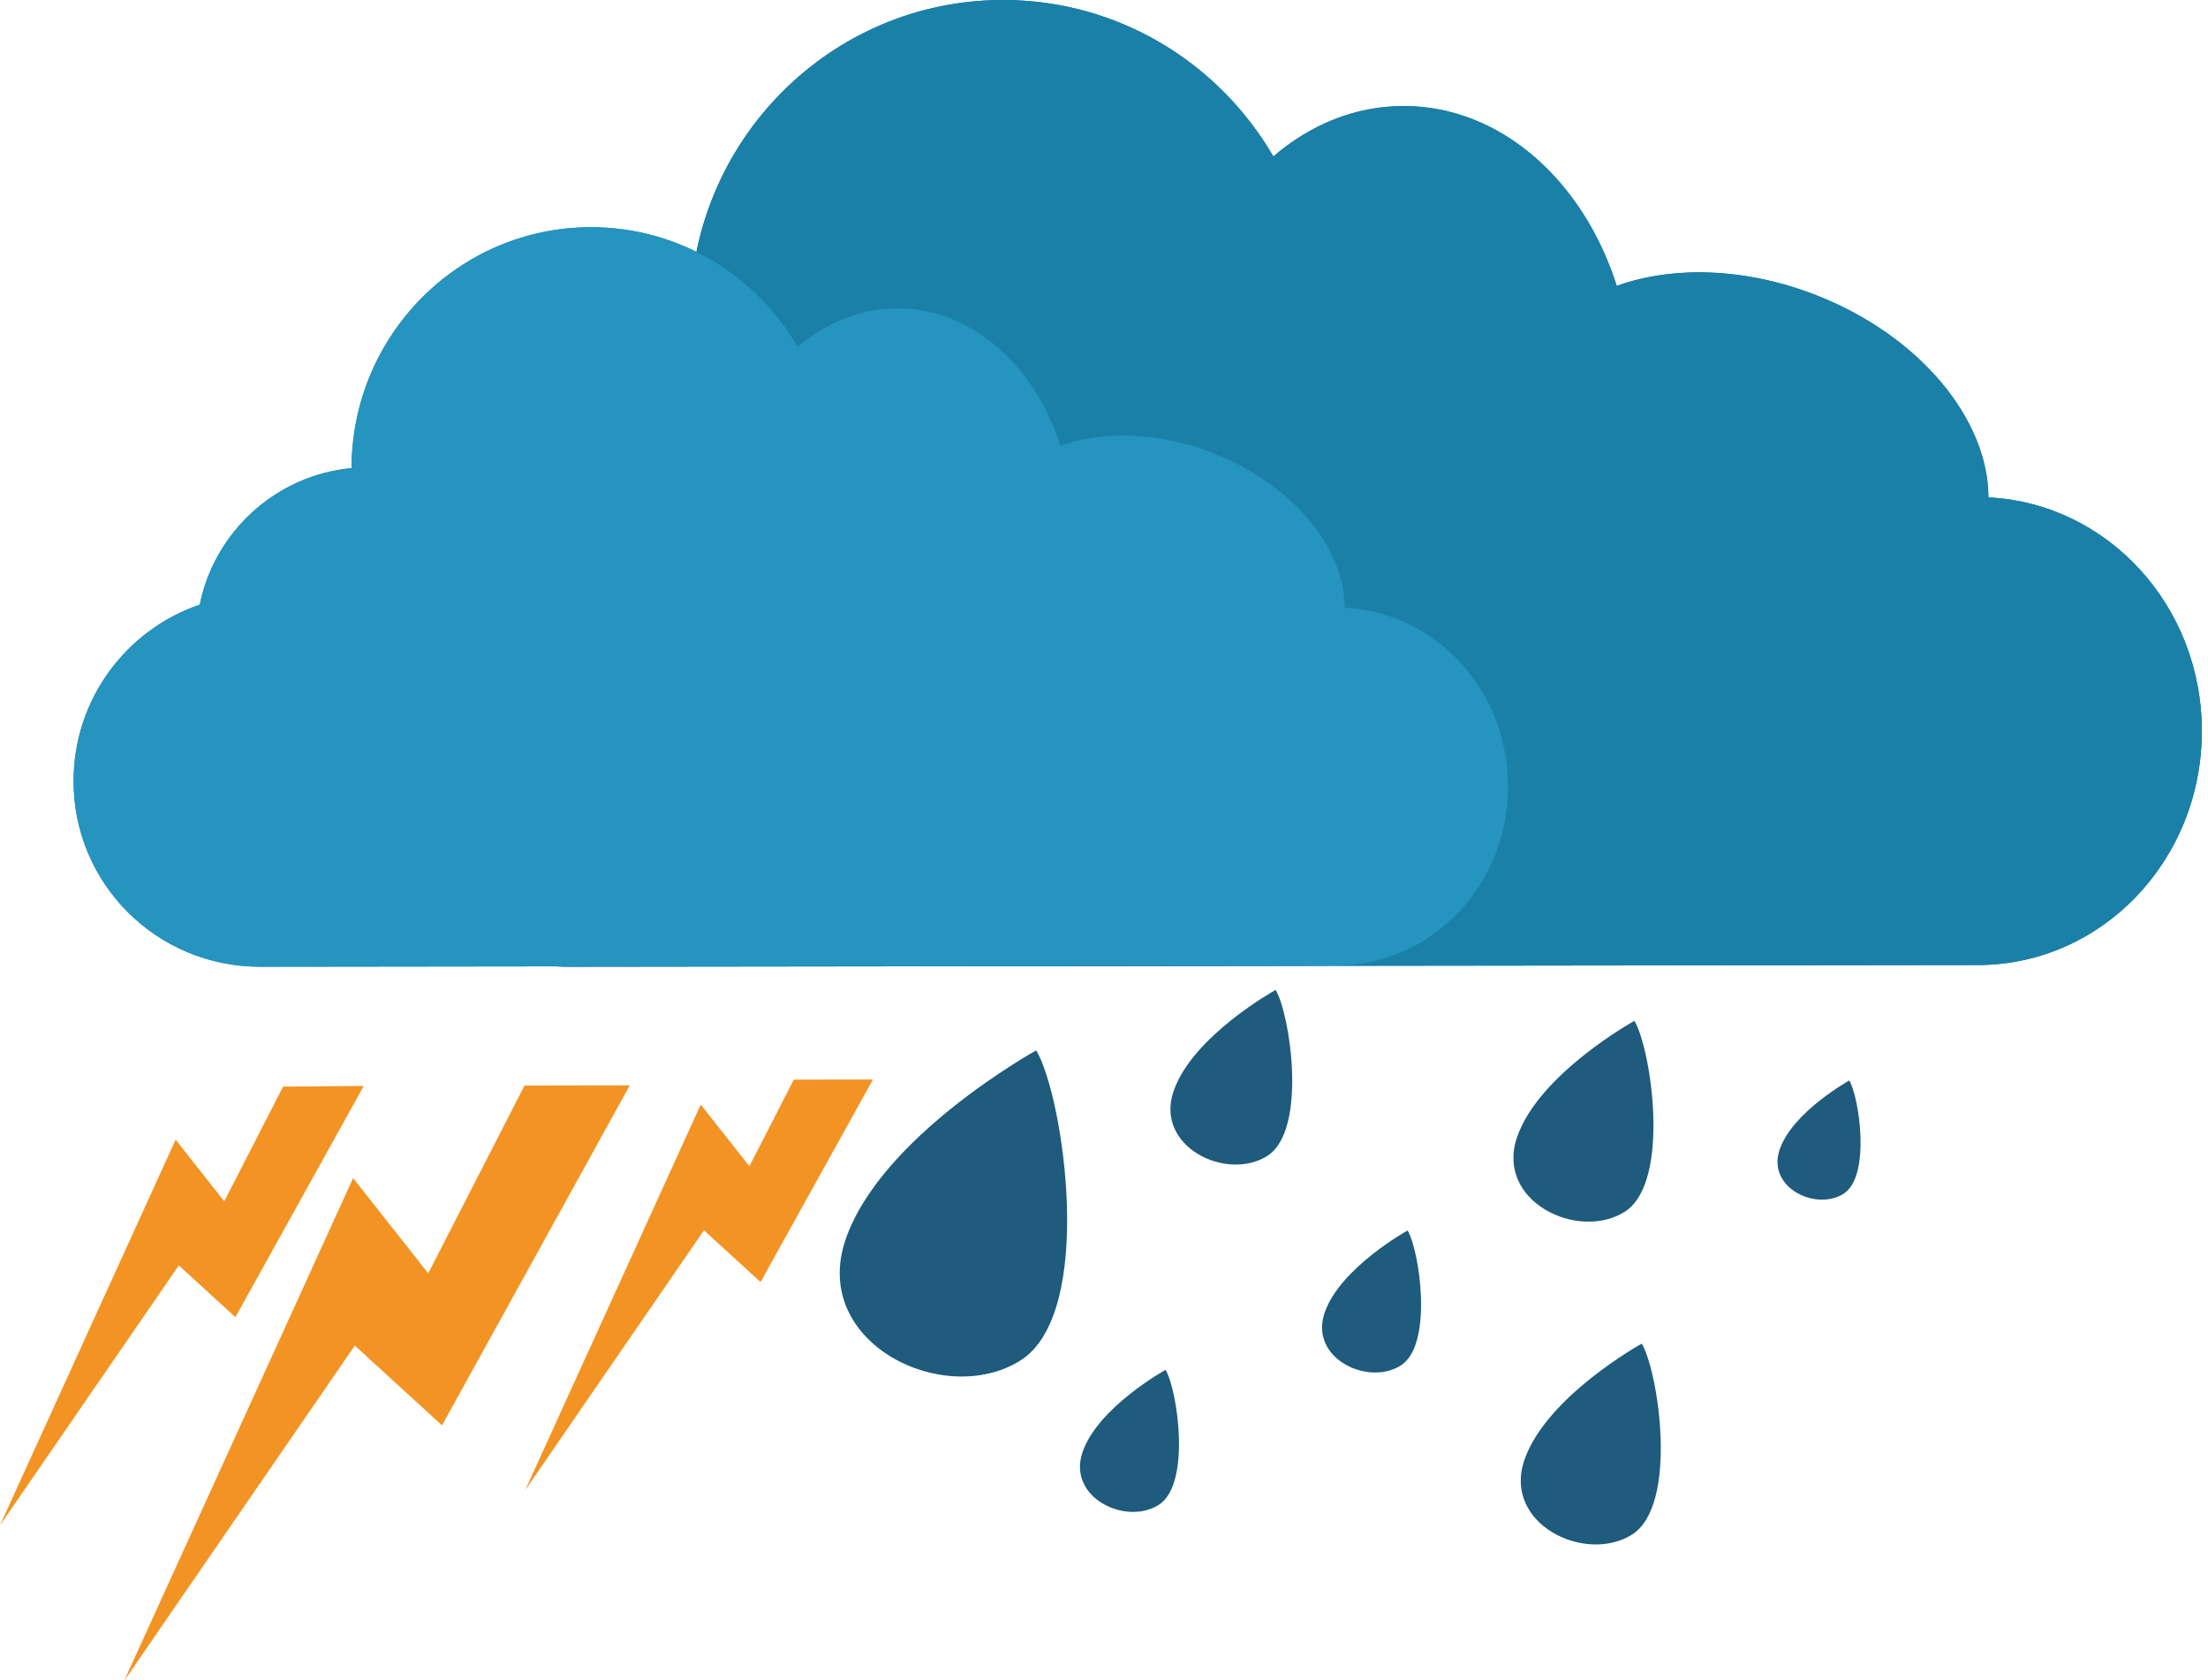
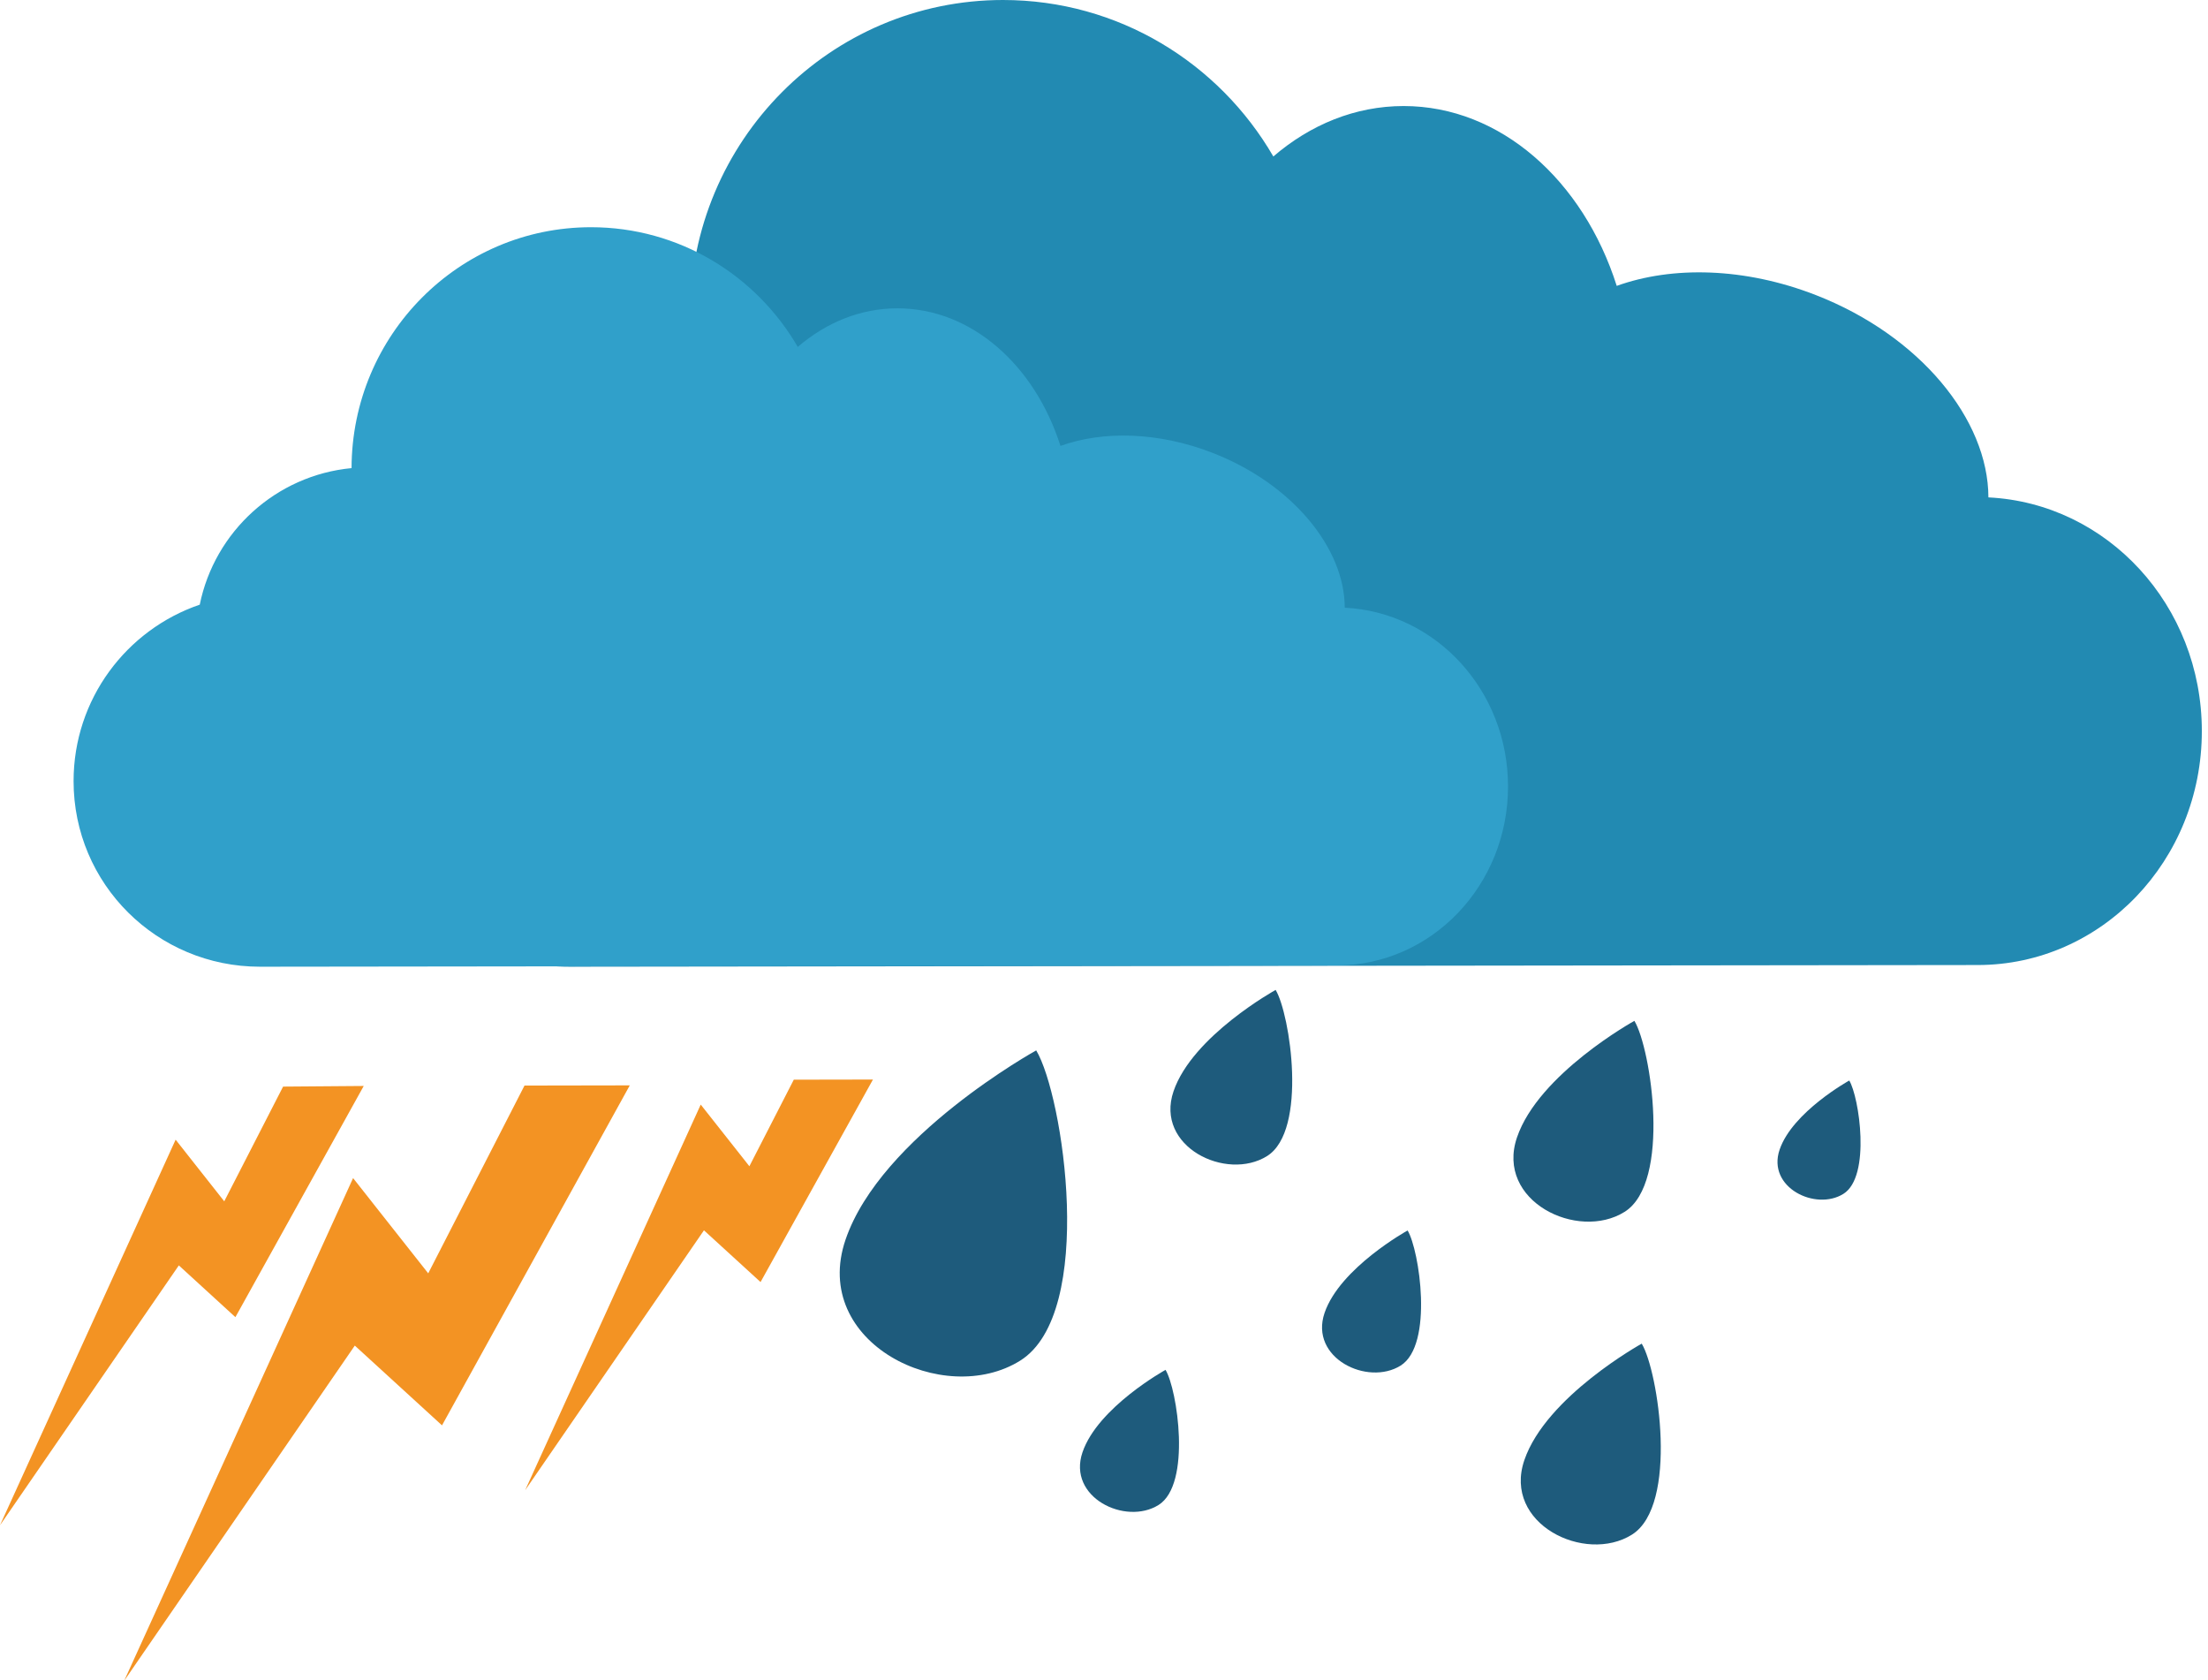
<svg xmlns="http://www.w3.org/2000/svg" width="301px" height="229px" viewBox="0 0 301 229" version="1.1">
  <defs />
  <g id="Page-1" stroke="none" stroke-width="1" fill="none" fill-rule="evenodd">
-     <g id="Clima" transform="translate(-911, -4189)">
-       <g id="consecuencias" transform="translate(219, 3200)">
-         <g id="tormentas" transform="translate(2, 988)">
-           <g id="Page-1" transform="translate(690, 0)">
-             <polygon id="Fill-1" fill="#F39323" points="71.502 148.973 58.376 174.569 48.133 161.586 16.925 230.112 48.368 184.418 60.256 195.291 85.853 148.948" />
-             <polygon id="Fill-2" fill="#F39323" points="38.592 149.115 30.57 164.752 23.942 156.349 0 208.908 24.379 173.487 32.09 180.542 49.585 149.029" />
-             <polygon id="Fill-3" fill="#F39323" points="108.213 148.171 102.158 159.971 95.525 151.567 71.592 204.129 95.965 168.705 103.68 175.758 119.004 148.152" />
-             <g id="Group-26" transform="translate(10, 0.112)">
-               <path d="M261.064,68.688 C261.046,58.066 251.734,46.644 237.549,41.113 C227.857,37.334 217.981,37.124 210.397,39.857 C205.843,25.503 194.554,15.342 181.349,15.342 C174.747,15.342 168.626,17.884 163.585,22.217 C156.181,9.458 142.451,0.888 126.735,0.888 C103.206,0.888 84.125,20.097 84.067,43.814 C70.591,45.097 59.662,55.115 57.014,68.145 C43.935,72.608 34.529,85 34.529,99.59 C34.529,117.935 49.401,132.661 67.747,132.661 C69.384,132.661 258.715,132.431 259.602,132.431 C276.478,132.431 290.159,118.194 290.159,100.542 C290.159,83.401 277.261,69.486 261.064,68.688" id="Fill-4" fill="#0465A8" />
-               <path d="M261.064,68.688 C261.046,58.066 251.734,46.644 237.549,41.113 C227.857,37.334 217.981,37.124 210.397,39.857 C205.843,25.503 194.554,15.342 181.349,15.342 C174.747,15.342 168.626,17.884 163.585,22.217 C156.181,9.458 142.451,0.888 126.735,0.888 C103.206,0.888 84.125,20.097 84.067,43.814 C70.591,45.097 59.662,55.115 57.014,68.145 C43.935,72.608 34.529,85 34.529,99.589 C34.529,117.935 49.401,132.661 67.747,132.661 C69.384,132.661 258.715,132.431 259.602,132.431 C276.478,132.431 290.159,118.194 290.159,100.541 C290.159,83.401 277.261,69.486 261.064,68.688" id="Fill-6" fill="#1B80A7" />
-               <path d="M173.321,83.724 C173.307,75.599 166.184,66.861 155.333,62.63 C147.919,59.74 140.364,59.579 134.563,61.67 C131.079,50.689 122.443,42.916 112.342,42.916 C107.292,42.916 102.61,44.861 98.754,48.176 C93.089,38.416 82.587,31.86 70.565,31.86 C52.566,31.86 37.969,46.554 37.925,64.697 C27.616,65.678 19.257,73.341 17.231,83.309 C7.226,86.723 0.031,96.202 0.031,107.363 C0.031,121.396 11.408,132.661 25.441,132.661 C26.693,132.661 171.525,132.485 172.202,132.485 C185.112,132.485 195.578,121.594 195.578,108.091 C195.578,94.979 185.712,84.335 173.321,83.724" id="Fill-8" fill="#177ABF" />
-               <path d="M173.321,83.724 C173.307,75.599 166.184,66.861 155.333,62.63 C147.919,59.74 140.364,59.579 134.563,61.67 C131.079,50.689 122.443,42.916 112.342,42.916 C107.292,42.916 102.61,44.861 98.754,48.176 C93.089,38.416 82.587,31.86 70.565,31.86 C52.566,31.86 37.969,46.554 37.925,64.697 C27.616,65.678 19.257,73.341 17.231,83.309 C7.226,86.723 0.031,96.202 0.031,107.362 C0.031,121.396 11.408,132.661 25.441,132.661 C26.693,132.661 171.525,132.485 172.202,132.485 C185.112,132.485 195.578,121.594 195.578,108.09 C195.578,94.979 185.712,84.335 173.321,83.724" id="Fill-10" fill="#2594BE" />
-               <path d="M131.258,144.068 C131.258,144.068 110.068,155.762 105.264,169.871 C100.457,183.979 118.705,192.85 129.082,186.352 C139.457,179.854 134.934,150.157 131.258,144.068" id="Fill-12" fill="#1E5B7C" />
-               <path d="M148.889,187.614 C148.889,187.614 139.66,192.707 137.567,198.852 C135.475,204.996 143.422,208.86 147.94,206.03 C152.459,203.2 150.491,190.266 148.889,187.614" id="Fill-14" fill="#1E5B7C" />
-               <path d="M181.889,168.614 C181.889,168.614 172.66,173.707 170.567,179.852 C168.475,185.996 176.422,189.86 180.94,187.03 C185.459,184.2 183.491,171.266 181.889,168.614" id="Fill-16" fill="#1E5B7C" />
-               <path d="M242.096,148.175 C242.096,148.175 234.356,152.447 232.6,157.6 C230.846,162.754 237.51,165.995 241.301,163.621 C245.092,161.247 243.44,150.399 242.096,148.175" id="Fill-18" fill="#1E5B7C" />
-               <path d="M213.805,184.04 C213.805,184.04 200.758,191.242 197.799,199.929 C194.84,208.617 206.076,214.08 212.465,210.078 C218.856,206.077 216.071,187.79 213.805,184.04" id="Fill-20" fill="#1E5B7C" />
-               <path d="M212.805,140.04 C212.805,140.04 199.758,147.242 196.799,155.929 C193.84,164.617 205.076,170.08 211.465,166.078 C217.856,162.077 215.071,143.79 212.805,140.04" id="Fill-22" fill="#1E5B7C" />
-               <path d="M163.898,135.824 C163.898,135.824 152.552,142.087 149.978,149.641 C147.406,157.197 157.177,161.949 162.734,158.468 C168.291,154.988 165.869,139.085 163.898,135.824" id="Fill-24" fill="#1E5B7C" />
-             </g>
-           </g>
-         </g>
+     <g id="storm" fill-rule="nonzero">
+       <polygon id="Fill-1" fill="#F39323" points="71.502 147.973 58.376 173.569 48.133 160.586 16.925 229.112 48.368 183.418 60.256 194.291 85.853 147.948" />
+       <polygon id="Fill-2" fill="#F39323" points="38.592 148.115 30.57 163.752 23.942 155.349 0 207.908 24.379 172.487 32.09 179.542 49.585 148.029" />
+       <polygon id="Fill-3" fill="#F39323" points="108.213 147.171 102.158 158.971 95.525 150.567 71.592 203.129 95.965 167.705 103.68 174.758 119.004 147.152" />
+       <g id="clouds" transform="translate(10, 0)">
+         <path d="M261.064,67.8 C261.046,57.178 251.734,45.756 237.549,40.225 C227.857,36.446 217.981,36.236 210.397,38.969 C205.843,24.615 194.554,14.454 181.349,14.454 C174.747,14.454 168.626,16.996 163.585,21.329 C156.181,8.57 142.451,0 126.735,0 C103.206,0 84.125,19.209 84.067,42.926 C70.591,44.209 59.662,54.227 57.014,67.257 C43.935,71.72 34.529,84.112 34.529,98.701 C34.529,117.047 49.401,131.773 67.747,131.773 C69.384,131.773 258.715,131.543 259.602,131.543 C276.478,131.543 290.159,117.306 290.159,99.653 C290.159,82.513 277.261,68.598 261.064,67.8" id="cloud-back" fill="#228AB2" />
+         <path d="M173.321,82.836 C173.307,74.711 166.184,65.973 155.333,61.742 C147.919,58.852 140.364,58.691 134.563,60.782 C131.079,49.801 122.443,42.028 112.342,42.028 C107.292,42.028 102.61,43.973 98.754,47.288 C93.089,37.528 82.587,30.972 70.565,30.972 C52.566,30.972 37.969,45.666 37.925,63.809 C27.616,64.79 19.257,72.453 17.231,82.421 C7.226,85.835 0.031,95.314 0.031,106.474 C0.031,120.508 11.408,131.773 25.441,131.773 C26.693,131.773 171.525,131.597 172.202,131.597 C185.112,131.597 195.578,120.706 195.578,107.202 C195.578,94.091 185.712,83.447 173.321,82.836" id="cloud-front" fill="#30A0CA" />
      </g>
+       <path d="M141.258,143.18 C141.258,143.18 120.068,154.874 115.264,168.983 C110.457,183.091 128.705,191.962 139.082,185.464 C149.457,178.966 144.934,149.269 141.258,143.18" id="Fill-12" fill="#1E5B7C" />
+       <path d="M158.889,186.726 C158.889,186.726 149.66,191.819 147.567,197.964 C145.475,204.108 153.422,207.972 157.94,205.142 C162.459,202.312 160.491,189.378 158.889,186.726" id="Fill-14" fill="#1E5B7C" />
+       <path d="M191.889,167.726 C191.889,167.726 182.66,172.819 180.567,178.964 C178.475,185.108 186.422,188.972 190.94,186.142 C195.459,183.312 193.491,170.378 191.889,167.726" id="Fill-16" fill="#1E5B7C" />
+       <path d="M252.096,147.287 C252.096,147.287 244.356,151.559 242.6,156.712 C240.846,161.866 247.51,165.107 251.301,162.733 C255.092,160.359 253.44,149.511 252.096,147.287" id="Fill-18" fill="#1E5B7C" />
+       <path d="M223.805,183.152 C223.805,183.152 210.758,190.354 207.799,199.041 C204.84,207.729 216.076,213.192 222.465,209.19 C228.856,205.189 226.071,186.902 223.805,183.152" id="Fill-20" fill="#1E5B7C" />
+       <path d="M222.805,139.152 C222.805,139.152 209.758,146.354 206.799,155.041 C203.84,163.729 215.076,169.192 221.465,165.19 C227.856,161.189 225.071,142.902 222.805,139.152" id="Fill-22" fill="#1E5B7C" />
+       <path d="M173.898,134.936 C173.898,134.936 162.552,141.199 159.978,148.753 C157.406,156.309 167.177,161.061 172.734,157.58 C178.291,154.1 175.869,138.197 173.898,134.936" id="Fill-24" fill="#1E5B7C" />
    </g>
  </g>
</svg>
